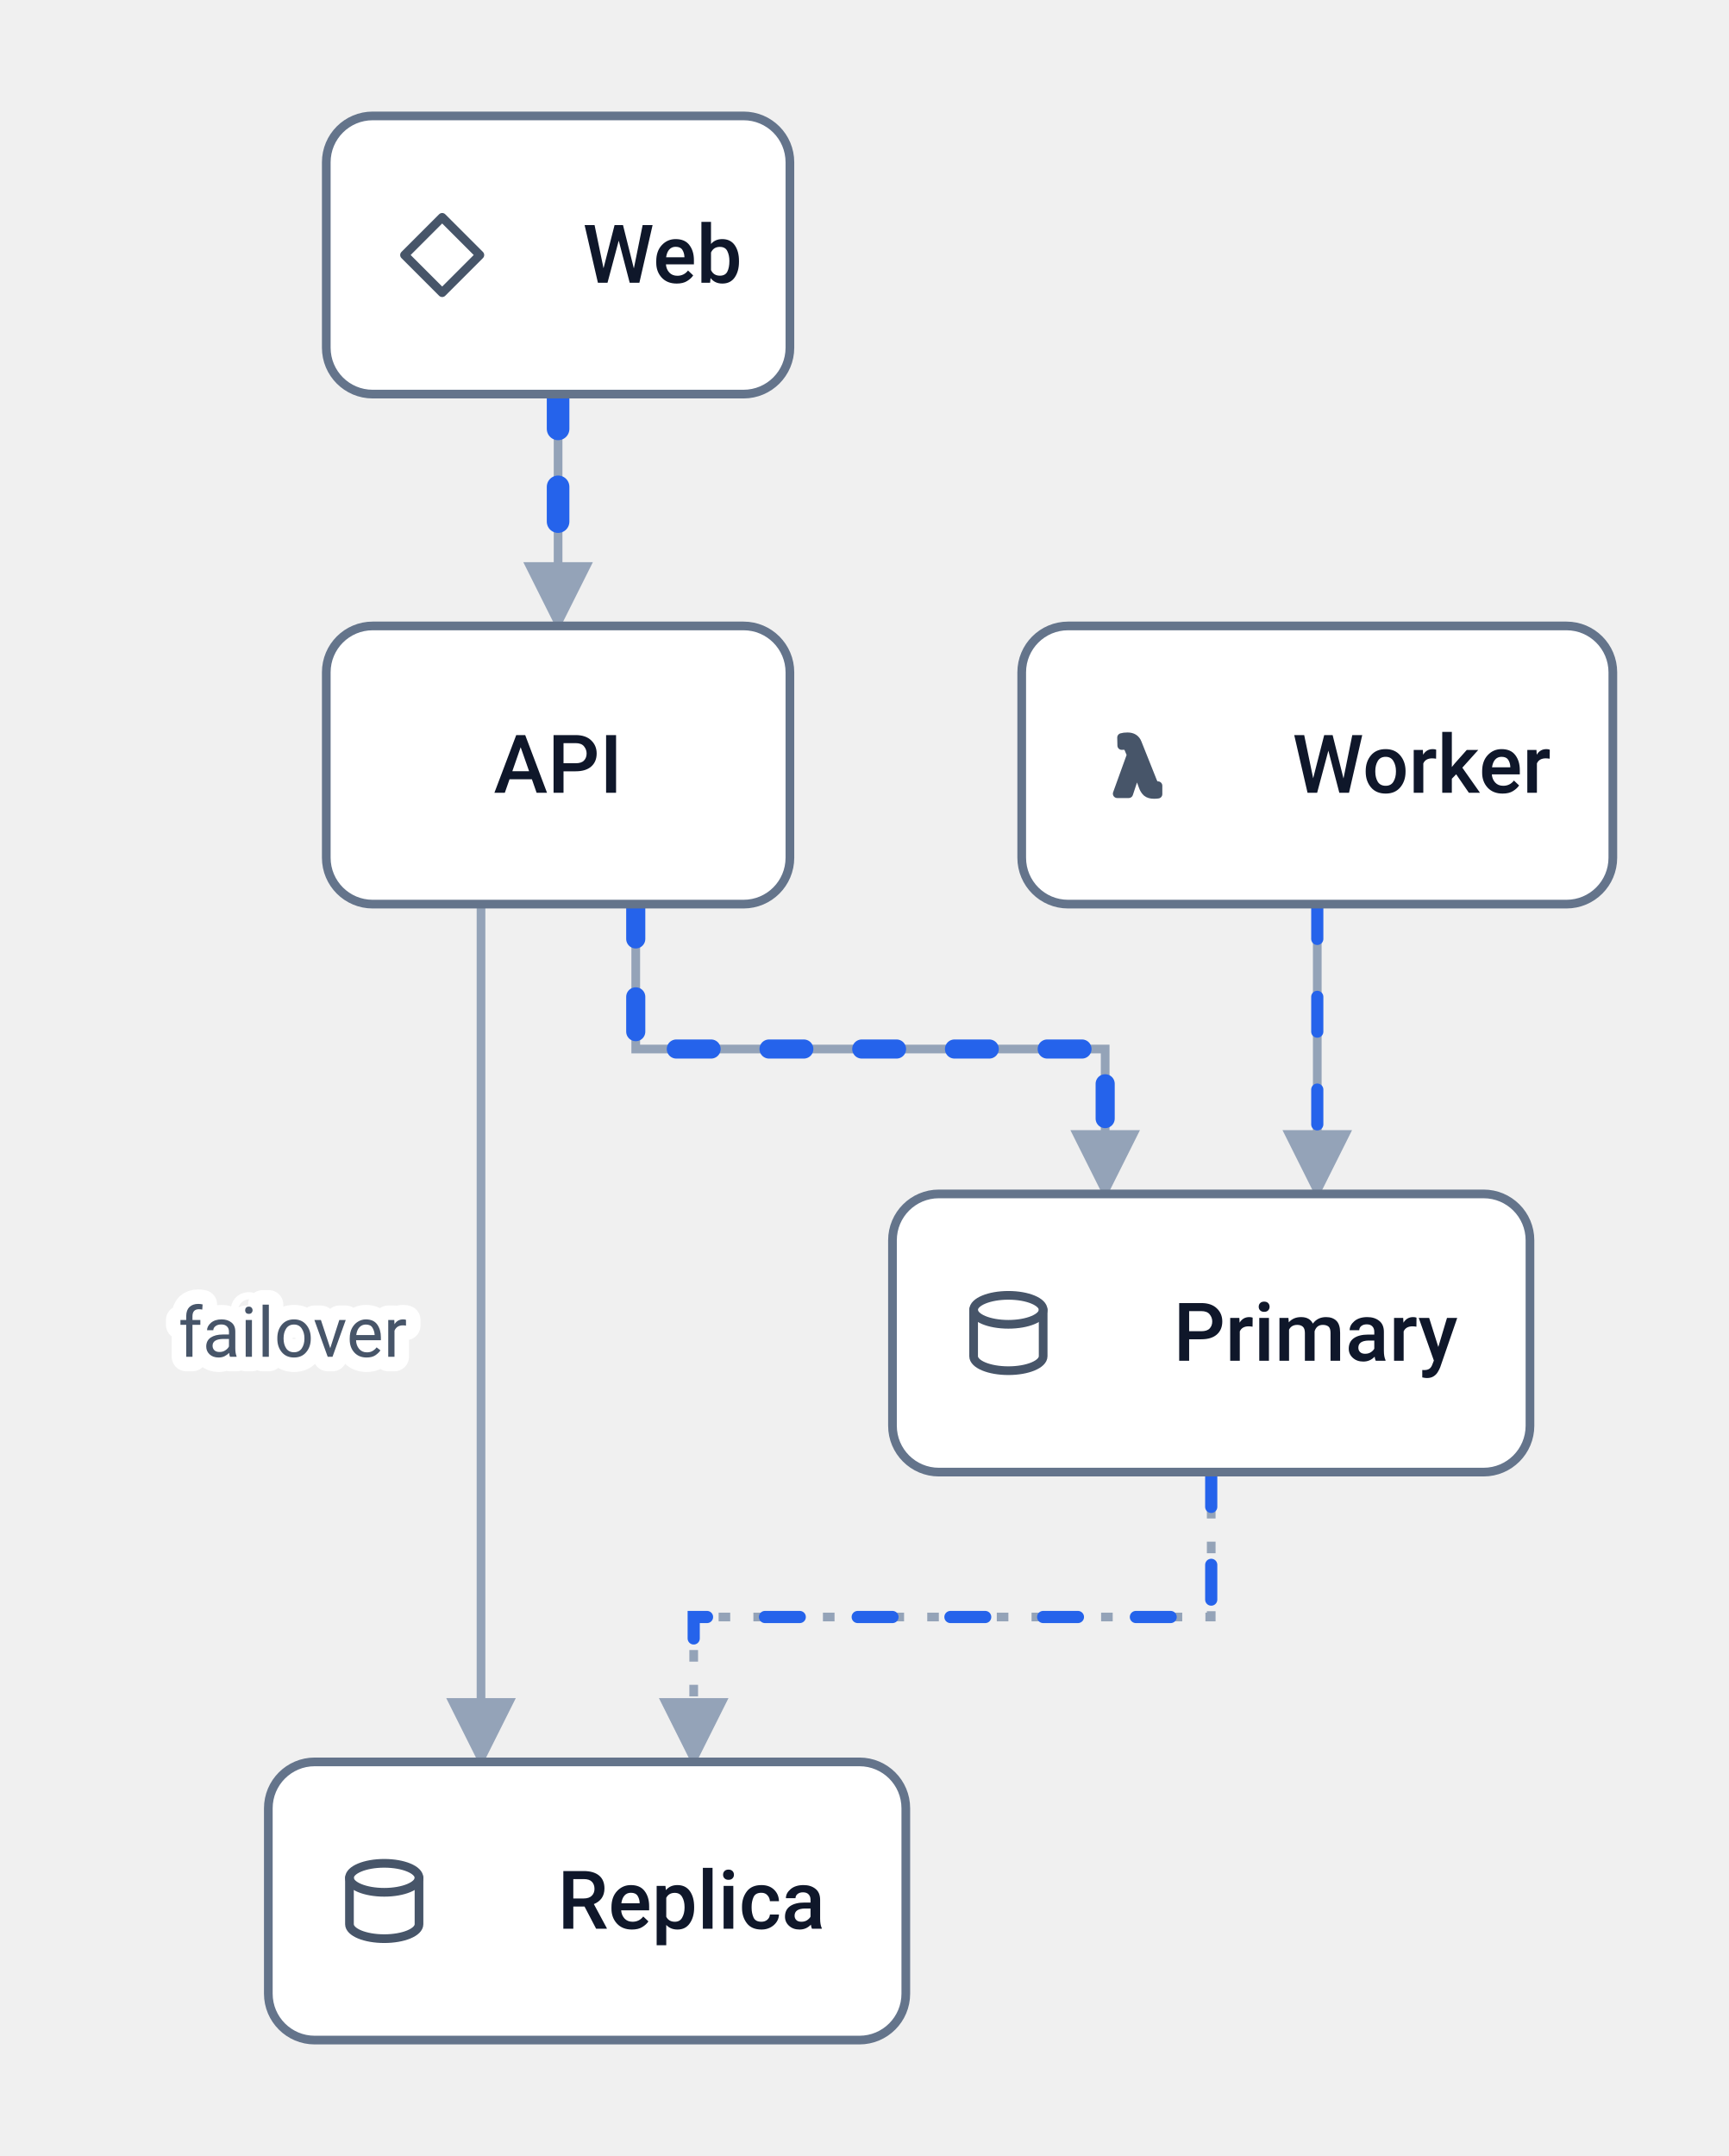
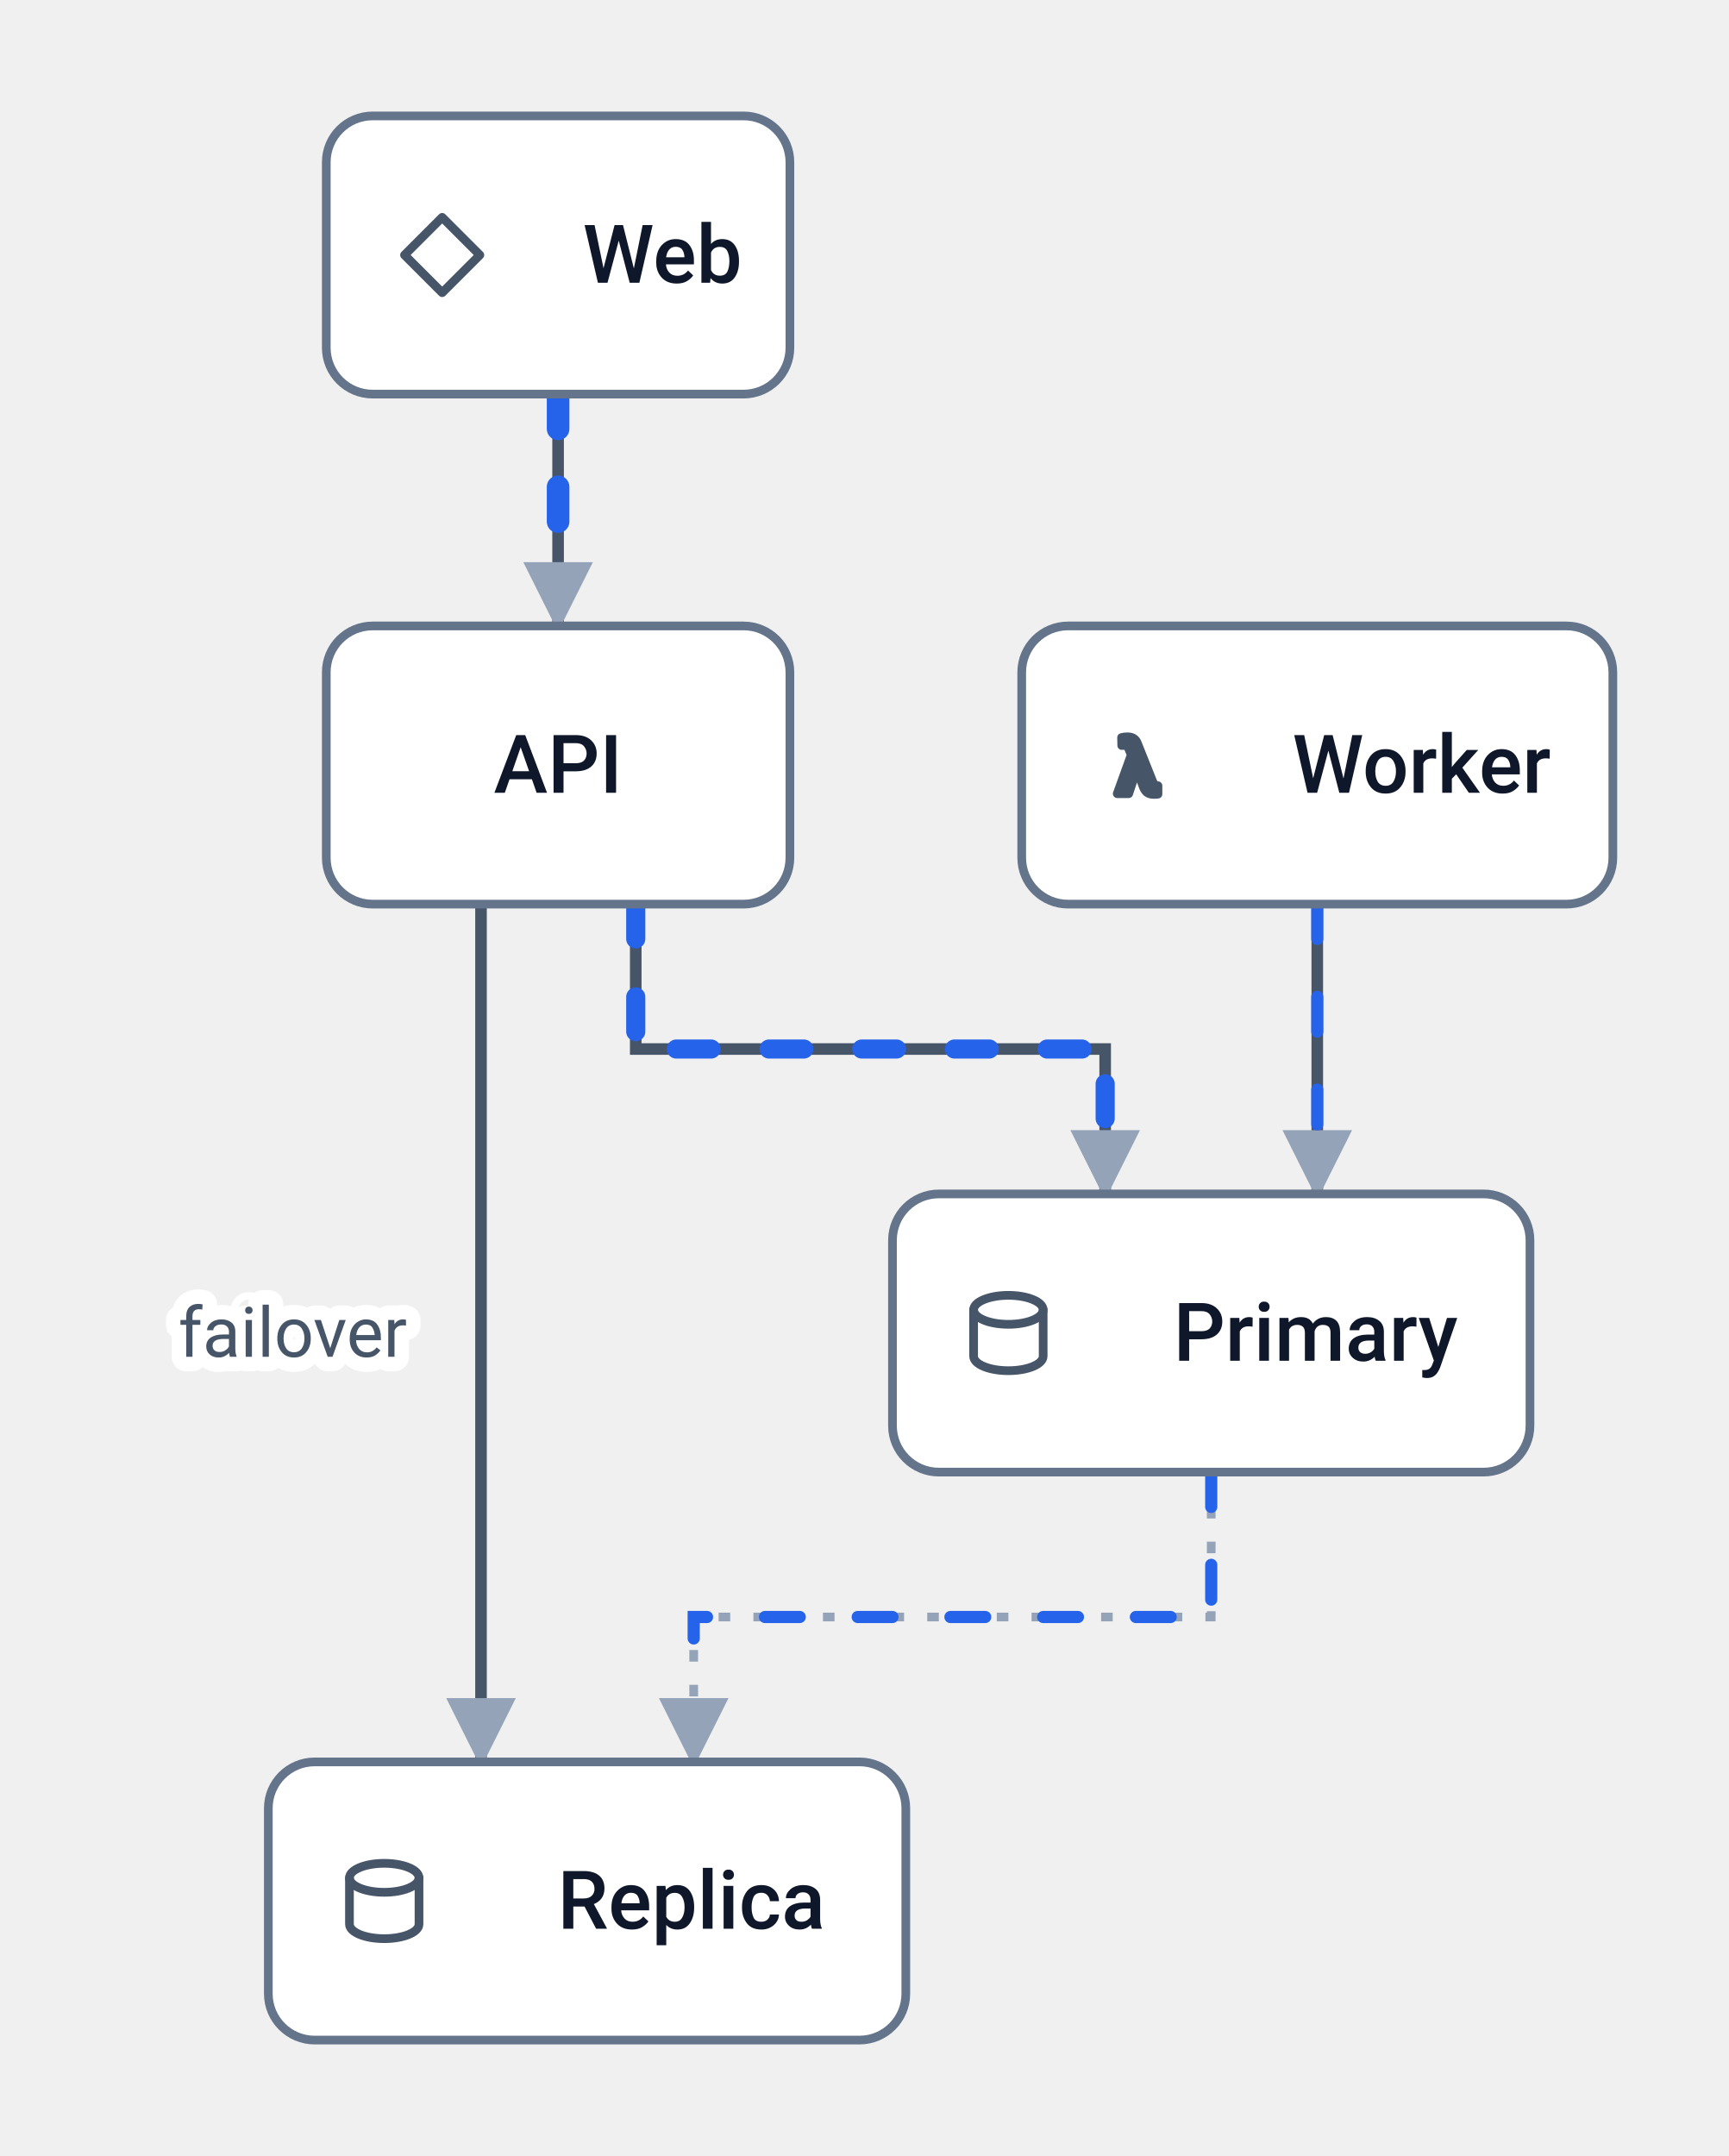
<svg xmlns="http://www.w3.org/2000/svg" viewBox="0 0 298.3 372" width="298.3" height="372" data-orrery="1">
  <style>.group-box{fill:#e2e8f0;fill-opacity:.35;stroke:#cbd5e1;stroke-width:1.5}
- .group-region .group-box{stroke-dasharray:8 6}
- .group-zone .group-box{stroke-dasharray:3 5}
- .group-cluster .group-box{stroke:#94a3b8}
- .group-boundary .group-box{stroke:#dc2626;stroke-dasharray:6 6;fill:none}
.group-label{font:600 11px system-ui,-apple-system,"Segoe UI",Roboto,sans-serif;fill:#475569;letter-spacing:.06em;text-transform:uppercase;paint-order:stroke;stroke:#f1f5f9;stroke-width:4px;stroke-linejoin:round}
.node-box{fill:#ffffff;stroke:#64748b;stroke-width:1.5}
- .node-external .node-box{stroke-dasharray:5 4;fill:#f8fafc}
- .node-state-failed .node-box{fill:#fef2f2;stroke:#dc2626;stroke-width:2;animation:orrery-pulse 1.2s linear infinite}
- .node-state-failed .node-label{fill:#991b1b}
- .node-state-degraded .node-box{fill:#fffbeb;stroke:#d97706;stroke-width:2}
- .node-state-degraded .node-label{fill:#92400e}
- .node-state-off{opacity:.45}
- .node-state-off .node-box{stroke-dasharray:4 4}
+ .node-label{font:500 14px system-ui,-apple-system,"Segoe UI",Roboto,sans-serif;fill:#0f172a;text-anchor:middle;dominant-baseline:central}
+ .node-tech{font:11px system-ui,-apple-system,"Segoe UI",Roboto,sans-serif;fill:#64748b;text-anchor:middle;dominant-baseline:central}
+ .replicas rect{fill:#ffffff;stroke:#94a3b8;stroke-width:1.5}
+ .badge{font:600 11px system-ui,-apple-system,"Segoe UI",Roboto,sans-serif;fill:#475569;text-anchor:end;dominant-baseline:central}
+ .node[data-ghost]{opacity:.5}.node[data-ghost] .node-box{stroke-dasharray:3 3}.node[data-ghost] .node-label{font-style:italic}
.glyph{fill:none;stroke:#475569;stroke-width:1.5;stroke-linejoin:round;stroke-linecap:round}
.glyph-text{font:600 13px system-ui,-apple-system,"Segoe UI",Roboto,sans-serif;fill:#475569;text-anchor:middle;dominant-baseline:central}
- .node-label{font:500 14px system-ui,-apple-system,"Segoe UI",Roboto,sans-serif;fill:#0f172a;text-anchor:middle;dominant-baseline:central}
.edge{fill:none;stroke:#94a3b8;stroke-width:1.5}
+ .edge.need{stroke:#475569;stroke-width:2}
.edge-async{stroke-dasharray:6 5}
.edge-replication{stroke-dasharray:2 4}
.edge-dataflow{stroke-width:3}
.flow{fill:none;stroke:#2563eb;stroke-linecap:round;stroke-dasharray:6 10;animation:orrery-flow 1s linear infinite}
.edge-label{font:12px system-ui,-apple-system,"Segoe UI",Roboto,sans-serif;fill:#475569;text-anchor:middle;dominant-baseline:central;paint-order:stroke;stroke:#ffffff;stroke-width:5px;stroke-linejoin:round}
+ .legend text{font:12px system-ui,-apple-system,"Segoe UI",Roboto,sans-serif;fill:#475569;dominant-baseline:central}.legend .legend-name{font-weight:600;fill:#0f172a}
@keyframes orrery-flow{to{stroke-dashoffset:-16}}
- @keyframes orrery-pulse{0%{stroke-opacity:1}50%{stroke-opacity:0.4}100%{stroke-opacity:1}}</style>
+ @keyframes orrery-pulse{0%{stroke-opacity:1}50%{stroke-opacity:0.4}100%{stroke-opacity:1}}
+ .st-degraded .node-box{stroke:#d97706;stroke-width:2;fill:#fffbeb}
+ .st-degraded .group-box{stroke:#d97706;stroke-width:2;fill:#fffbeb}
+ .st-degraded .node-label{fill:#92400e}
+ .st-degraded .group-label{fill:#92400e}
+ .st-failed .node-box{stroke:#dc2626;stroke-width:2;fill:#fef2f2;animation:orrery-pulse 1.2s linear infinite}
+ .st-failed .group-box{stroke:#dc2626;stroke-width:2;fill:#fef2f2;animation:orrery-pulse 1.2s linear infinite}
+ .st-failed .node-label{fill:#991b1b}
+ .st-failed .group-label{fill:#991b1b}
+ .st-off .node-box{stroke-dasharray:4 4}
+ .st-off .group-box{stroke-dasharray:4 4}
+ .st-off{opacity:0.45}
+ .kind-external .node-box{stroke-dasharray:5 4;fill:#f8fafc}
+ .gk-region .group-box{stroke-dasharray:8 6}
+ .gk-zone .group-box{stroke-dasharray:3 5}
+ .gk-cluster .group-box{stroke:#94a3b8}
+ .gk-boundary .group-box{stroke:#dc2626;fill-opacity:0;stroke-dasharray:8 6}</style>
  <defs>
    <marker id="arrow" viewBox="0 0 12 12" refX="11" refY="6" markerWidth="12" markerHeight="12" markerUnits="userSpaceOnUse" orient="auto">
      <path d="M0 0L12 6L0 12z" fill="#94a3b8" />
+     </marker>
+     <marker id="arrow-start" viewBox="0 0 12 12" refX="1" refY="6" markerWidth="12" markerHeight="12" markerUnits="userSpaceOnUse" orient="auto">
+       <path d="M12 0L0 6L12 12z" fill="#94a3b8" />
    </marker>
  </defs>
  <g class="scene">
    <g class="view" data-view="default" data-title="Failover" data-size="298.3 372">
      <g class="groups">

</g>
      <g class="edges">
-         <path class="edge edge-sync" data-edge="web-&gt;api" data-kind="sync" d="M96.3 68 L96.3 108" marker-end="url(#arrow)" />
+         <path class="edge edge-sync need" data-edge="web-&gt;api" data-kind="sync" d="M96.3 68 L96.3 108" marker-end="url(#arrow)" />
        <path class="flow" data-flow="web-&gt;api" data-load="0.8" d="M96.3 68 L96.3 96" style="stroke-width:3.9;animation-duration:1s" />
-         <path class="edge edge-sync" data-edge="api-&gt;db" data-kind="sync" d="M109.7 156 L109.7 181 L190.7 181 L190.7 206" marker-end="url(#arrow)" />
+         <path class="edge edge-sync need" data-edge="api-&gt;db" data-kind="sync" d="M109.7 156 L109.7 181 L190.7 181 L190.7 206" marker-end="url(#arrow)" />
        <path class="flow" data-flow="api-&gt;db" data-load="0.6" d="M109.7 156 L109.7 181 L190.7 181 L190.7 194" style="stroke-width:3.3;animation-duration:1.5s" />
-         <path class="edge edge-sync" data-edge="api-&gt;replica" data-kind="sync" d="M83 156 L83 304" marker-end="url(#arrow)" />
+         <path class="edge edge-sync need" data-edge="api-&gt;replica" data-kind="sync" d="M83 156 L83 304" marker-end="url(#arrow)" />
        <path class="flow" data-flow="api-&gt;replica" data-load="0" d="M83 156 L83 292" style="stroke-width:1.5;animation:none;opacity:0" />
        <text class="edge-label" x="50.5" y="230">failover</text>
        <path class="edge edge-replication" data-edge="db-&gt;replica" data-kind="replication" d="M209 254 L209 279 L119.7 279 L119.7 304" marker-end="url(#arrow)" />
        <path class="flow" data-flow="db-&gt;replica" data-load="0.2" d="M209 254 L209 279 L119.7 279 L119.7 292" style="stroke-width:2.1;animation-duration:2.5s" />
-         <path class="edge edge-sync" data-edge="worker-&gt;db" data-kind="sync" d="M227.3 156 L227.3 206" marker-end="url(#arrow)" />
+         <path class="edge edge-sync need" data-edge="worker-&gt;db" data-kind="sync" d="M227.3 156 L227.3 206" marker-end="url(#arrow)" />
        <path class="flow" data-flow="worker-&gt;db" data-load="0.2" d="M227.3 156 L227.3 194" style="stroke-width:2.1;animation-duration:2.5s" />
      </g>
      <g class="nodes">
-         <g class="node node-gateway" data-node="web" data-kind="gateway" data-state="on" data-bbox="56.3 20 80 48" transform="translate(56.3 20)">
+         <g class="node kind-gateway st-on" data-node="web" data-kind="gateway" data-state="on" data-bbox="56.3 20 80 48" transform="translate(56.3 20)">
          <rect class="node-box" width="80" height="48" rx="8" />
          <g class="glyph" transform="translate(12 16)">
            <path d="M8 1.5l6.5 6.5L8 14.5 1.5 8z" />
          </g>
          <text class="node-label" x="58" y="24">Web</text>
        </g>
-         <g class="node node-service" data-node="api" data-kind="service" data-state="on" data-bbox="56.3 108 80 48" transform="translate(56.3 108)">
+         <g class="node kind-service st-on" data-node="api" data-kind="service" data-state="on" data-bbox="56.3 108 80 48" transform="translate(56.3 108)">
          <rect class="node-box" width="80" height="48" rx="8" />
          <text class="node-label" x="40" y="24">API</text>
        </g>
-         <g class="node node-database" data-node="db" data-kind="database" data-state="on" data-bbox="154 206 110 48" transform="translate(154 206)">
+         <g class="node kind-database st-on" data-node="db" data-kind="database" data-state="on" data-bbox="154 206 110 48" transform="translate(154 206)">
          <rect class="node-box" width="110" height="48" rx="8" />
          <g class="glyph" transform="translate(12 16)">
            <ellipse cx="8" cy="4" rx="6" ry="2.5" />
            <path d="M2 4v8c0 1.4 2.7 2.5 6 2.5s6-1.1 6-2.5V4" />
          </g>
          <text class="node-label" x="73" y="24">Primary</text>
        </g>
-         <g class="node node-database" data-node="replica" data-kind="database" data-state="on" data-bbox="46.3 304 110 48" transform="translate(46.3 304)">
+         <g class="node kind-database st-on" data-node="replica" data-kind="database" data-state="on" data-bbox="46.3 304 110 48" transform="translate(46.3 304)">
          <rect class="node-box" width="110" height="48" rx="8" />
          <g class="glyph" transform="translate(12 16)">
            <ellipse cx="8" cy="4" rx="6" ry="2.5" />
            <path d="M2 4v8c0 1.4 2.7 2.5 6 2.5s6-1.1 6-2.5V4" />
          </g>
          <text class="node-label" x="73" y="24">Replica</text>
        </g>
-         <g class="node node-function" data-node="worker" data-kind="function" data-state="on" data-bbox="176.3 108 102 48" transform="translate(176.3 108)">
+         <g class="node kind-function st-on" data-node="worker" data-kind="function" data-state="on" data-bbox="176.3 108 102 48" transform="translate(176.3 108)">
          <rect class="node-box" width="102" height="48" rx="8" />
          <g class="glyph" transform="translate(12 16)">
            <text class="glyph-text" x="8" y="8.5">λ</text>
          </g>
          <text class="node-label" x="69" y="24">Worker</text>
        </g>
      </g>
    </g>
  </g>
</svg>
